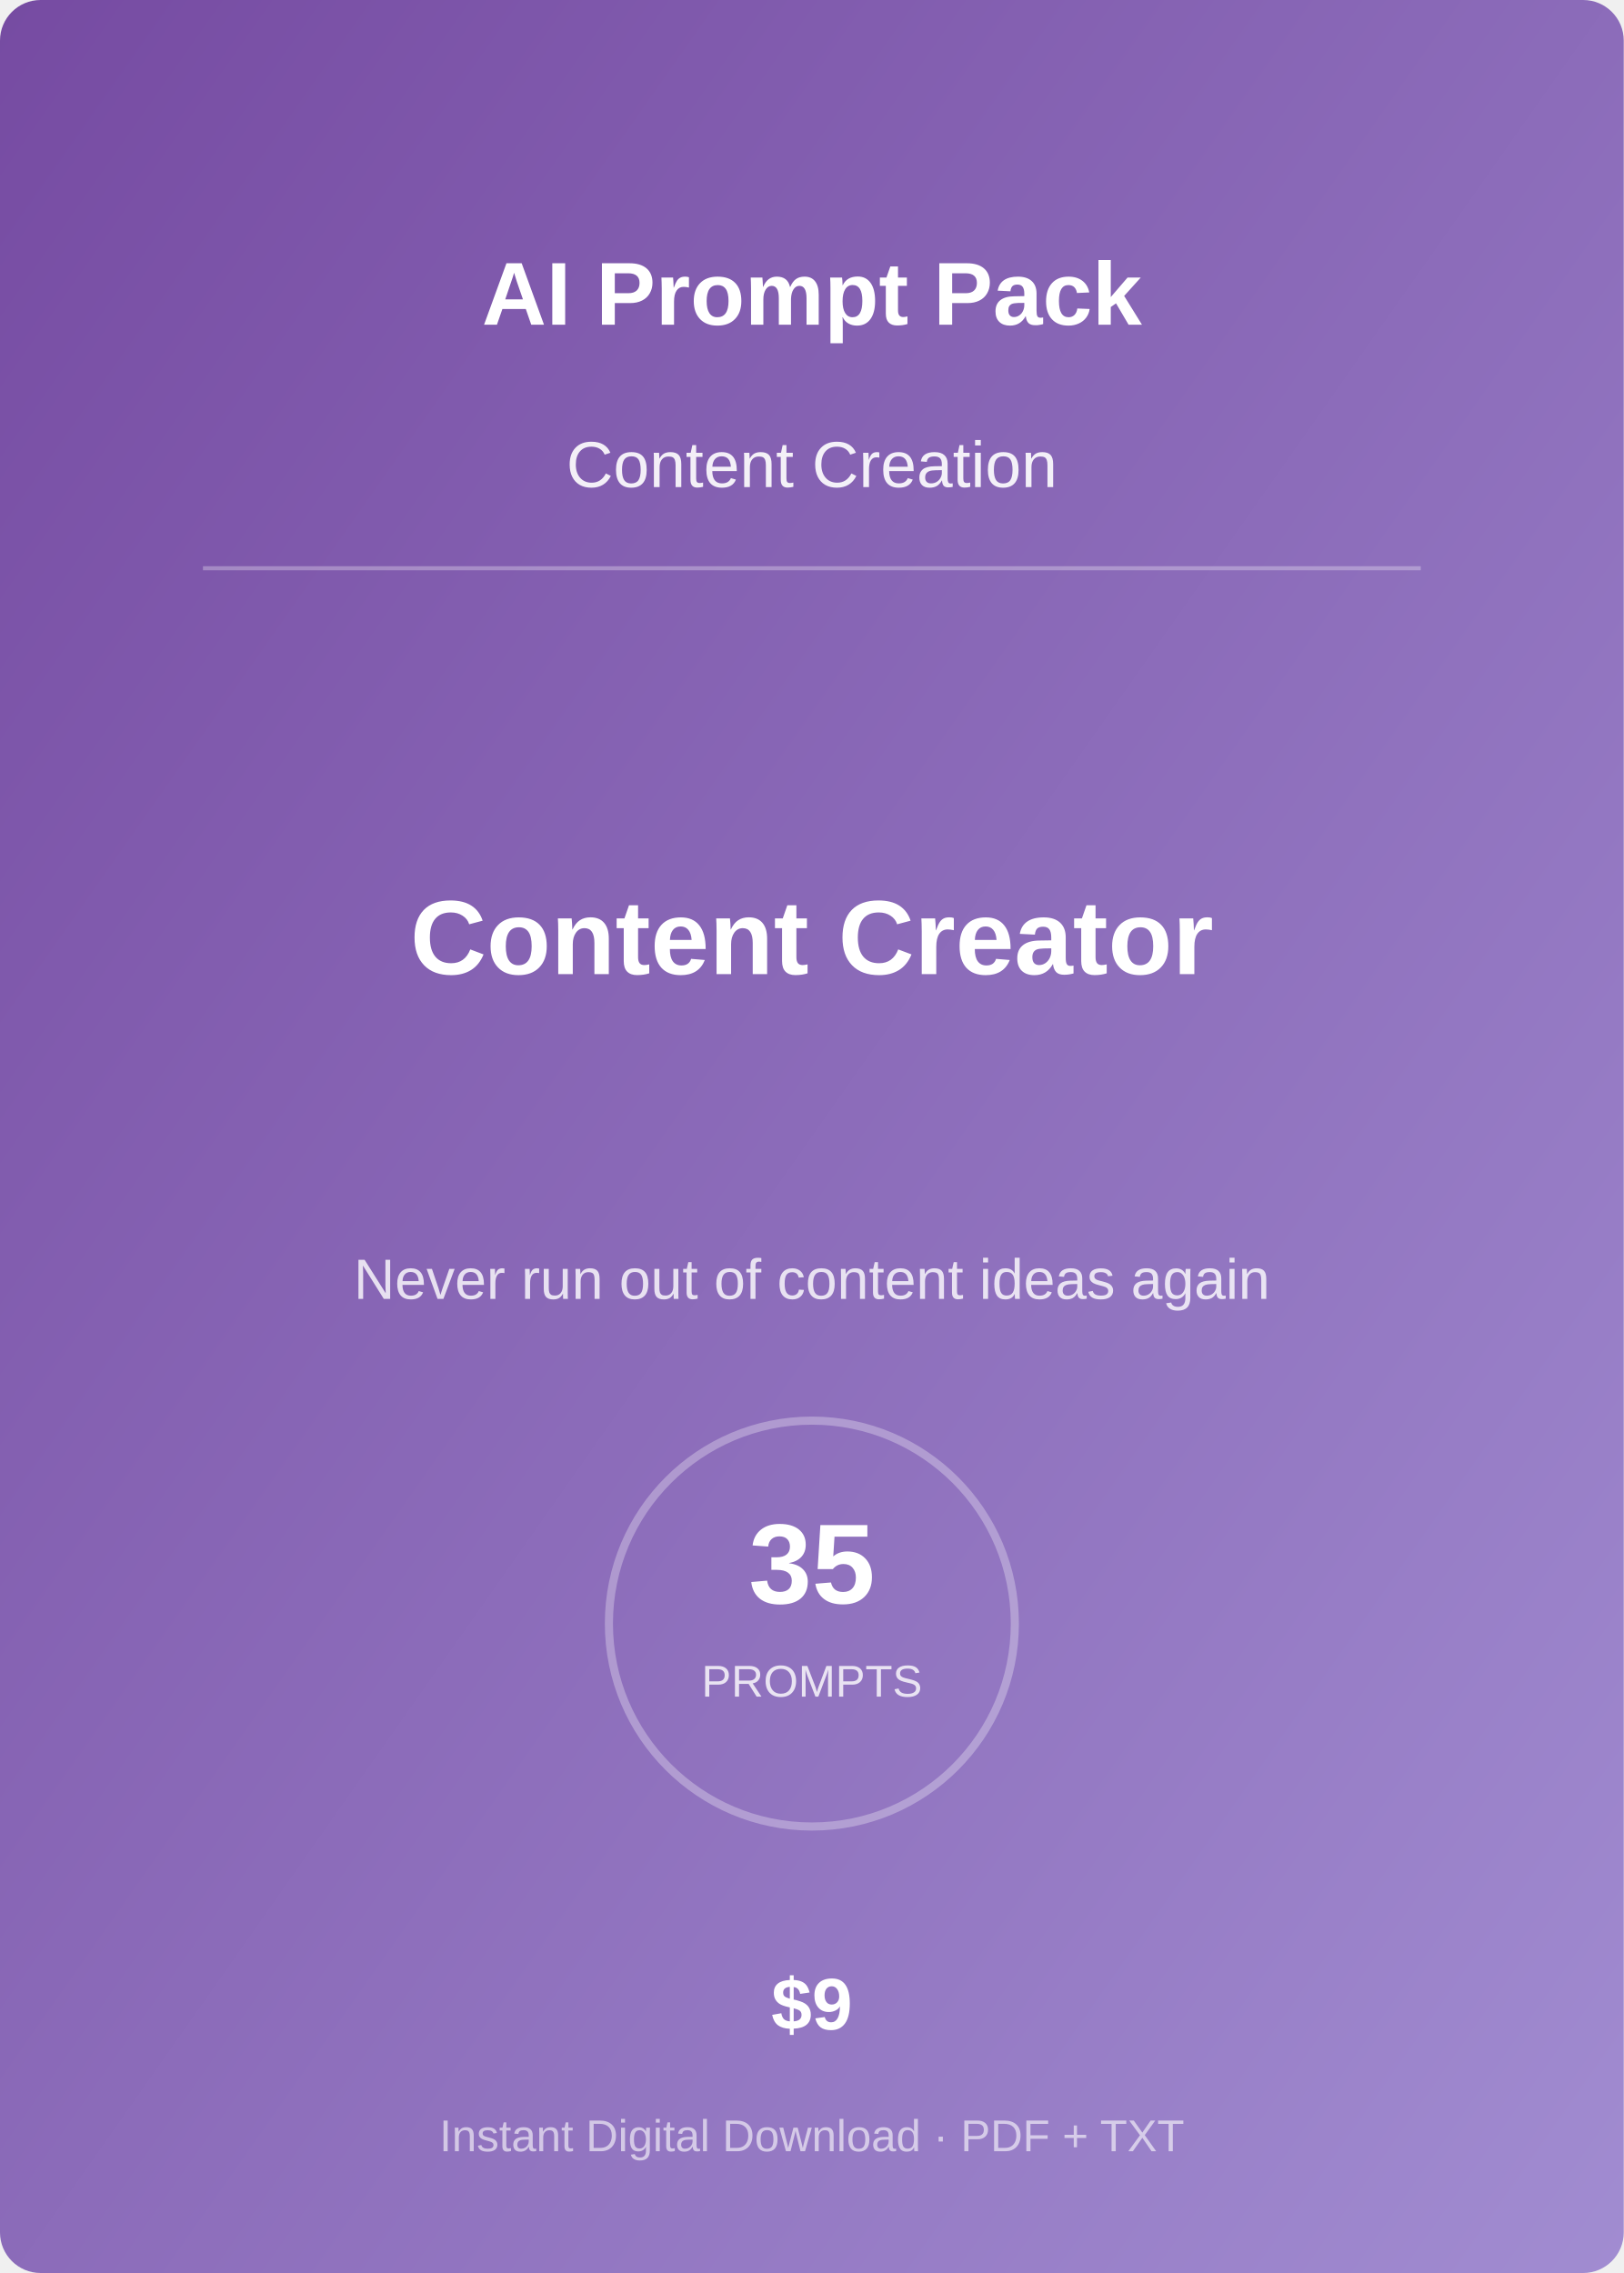
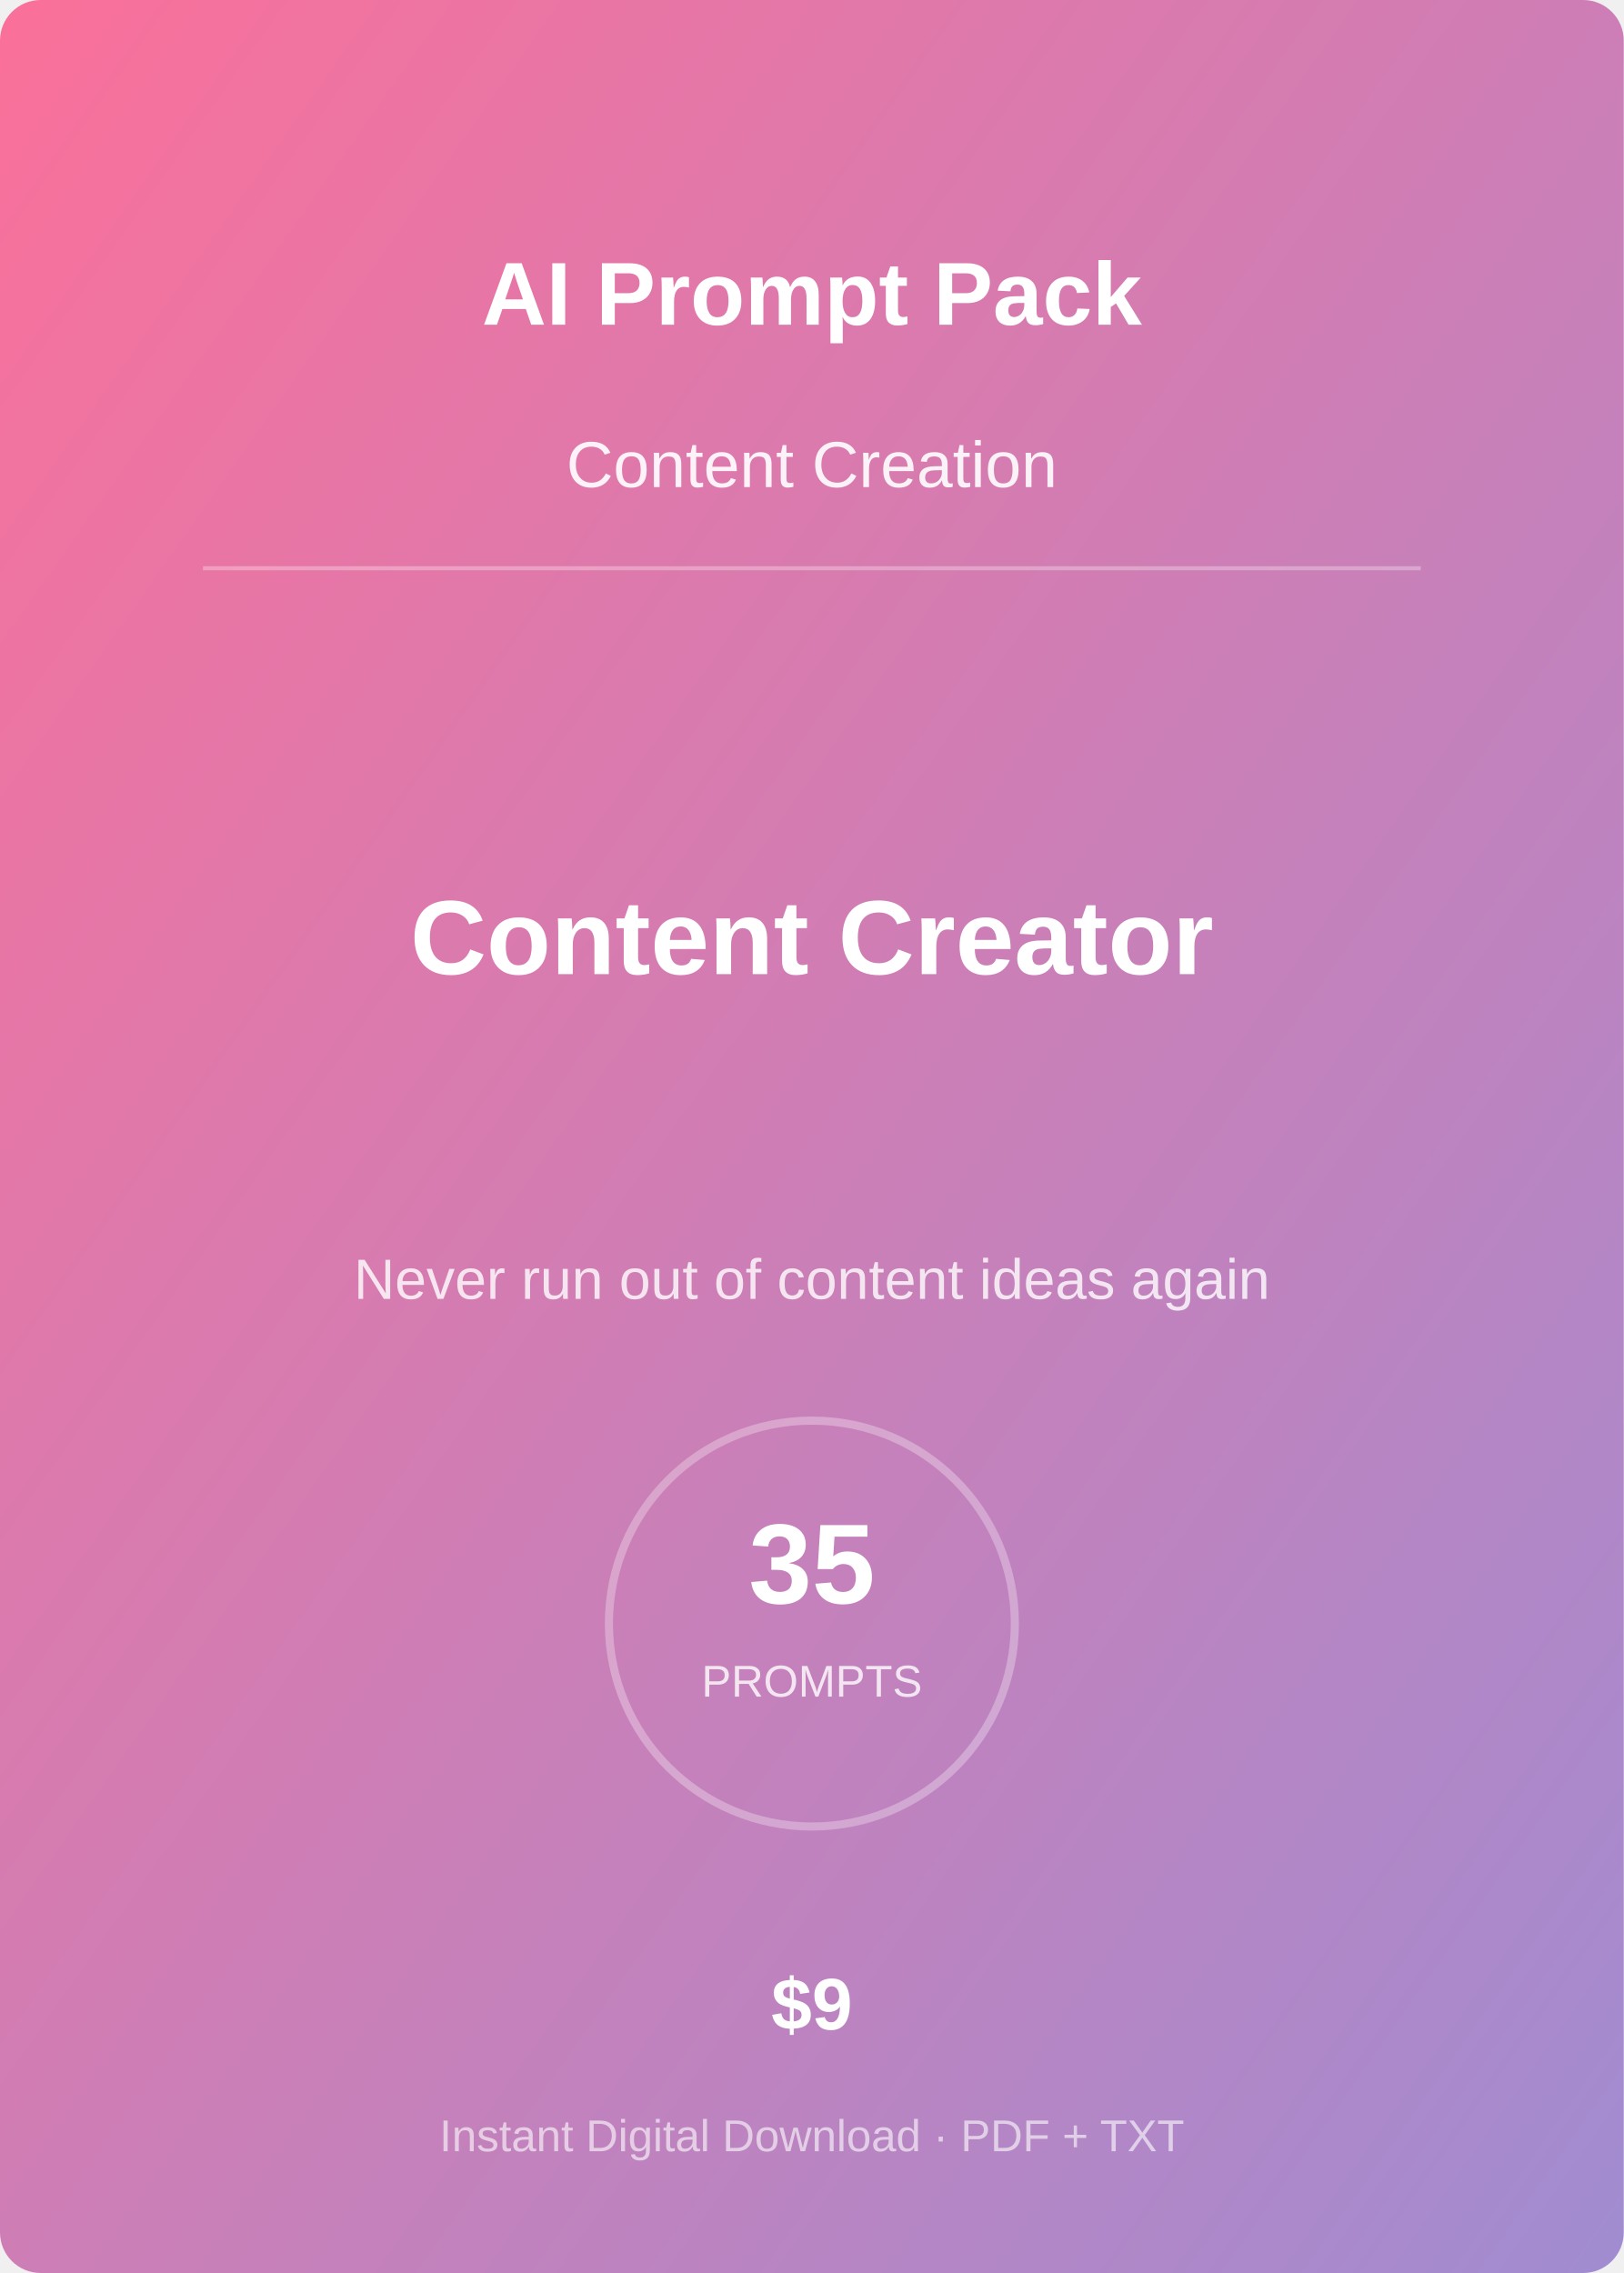
<svg xmlns="http://www.w3.org/2000/svg" viewBox="0 0 400 560">
  <defs>
    <linearGradient id="bg" x1="0%" y1="0%" x2="100%" y2="100%">
-       <stop offset="0%" style="stop-color:#764ba2" />
+       <stop offset="0%" style="stop-color:#fa709a" />
      <stop offset="100%" style="stop-color:#a18cd1" />
    </linearGradient>
  </defs>
  <rect width="400" height="560" fill="url(#bg)" rx="10" />
  <text x="200" y="80" text-anchor="middle" font-family="Arial,sans-serif" font-size="22" font-weight="bold" fill="#fff">AI Prompt Pack</text>
  <text x="200" y="120" text-anchor="middle" font-family="Arial,sans-serif" font-size="16" fill="#fff" opacity="0.9">Content Creation</text>
  <line x1="50" y1="140" x2="350" y2="140" stroke="#fff" stroke-width="1" opacity="0.3" />
  <text x="200" y="240" text-anchor="middle" font-family="Arial,sans-serif" font-size="26" font-weight="bold" fill="#fff">Content Creator</text>
  <text x="200" y="320" text-anchor="middle" font-family="Arial,sans-serif" font-size="14" fill="#fff" opacity="0.8">Never run out of content ideas again</text>
  <circle cx="200" cy="400" r="50" fill="none" stroke="#fff" stroke-width="2" opacity="0.3" />
  <text x="200" y="395" text-anchor="middle" font-family="Arial,sans-serif" font-size="28" font-weight="bold" fill="#fff">35</text>
  <text x="200" y="418" text-anchor="middle" font-family="Arial,sans-serif" font-size="11" fill="#fff" opacity="0.8">PROMPTS</text>
  <text x="200" y="500" text-anchor="middle" font-family="Arial,sans-serif" font-size="18" font-weight="bold" fill="#fff">$9</text>
  <text x="200" y="530" text-anchor="middle" font-family="Arial,sans-serif" font-size="11" fill="#fff" opacity="0.6">Instant Digital Download · PDF + TXT</text>
</svg>
